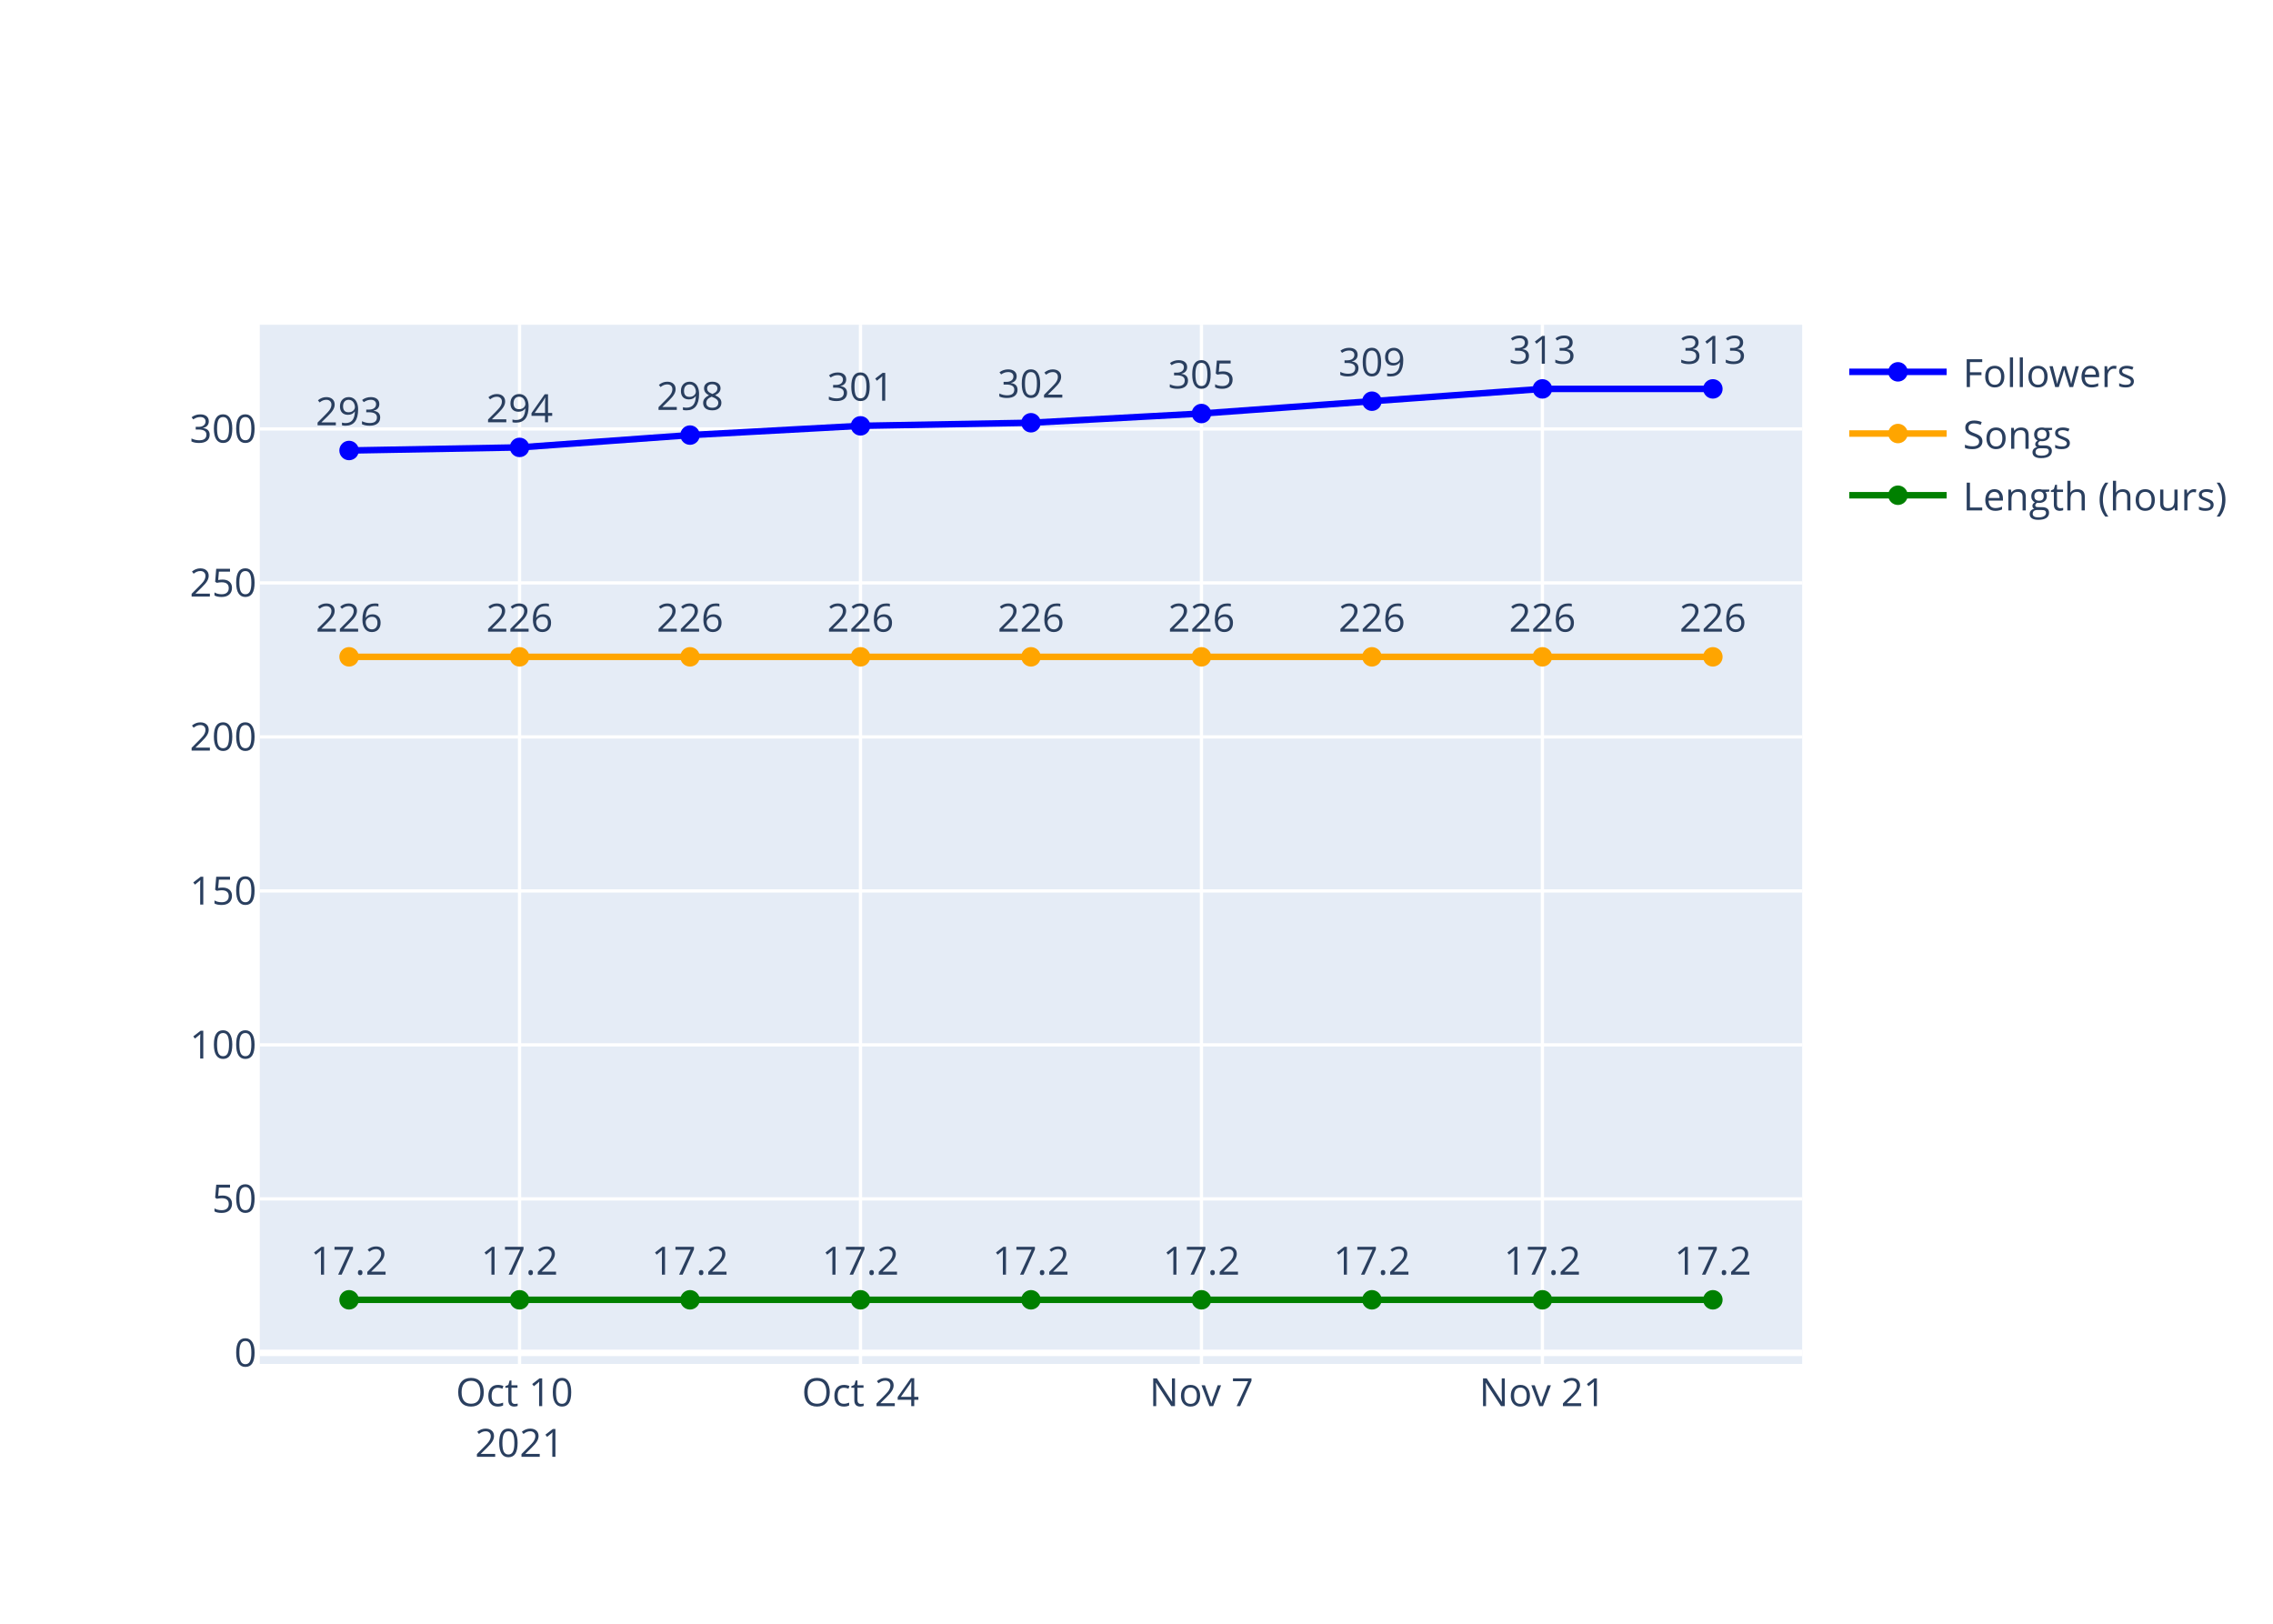
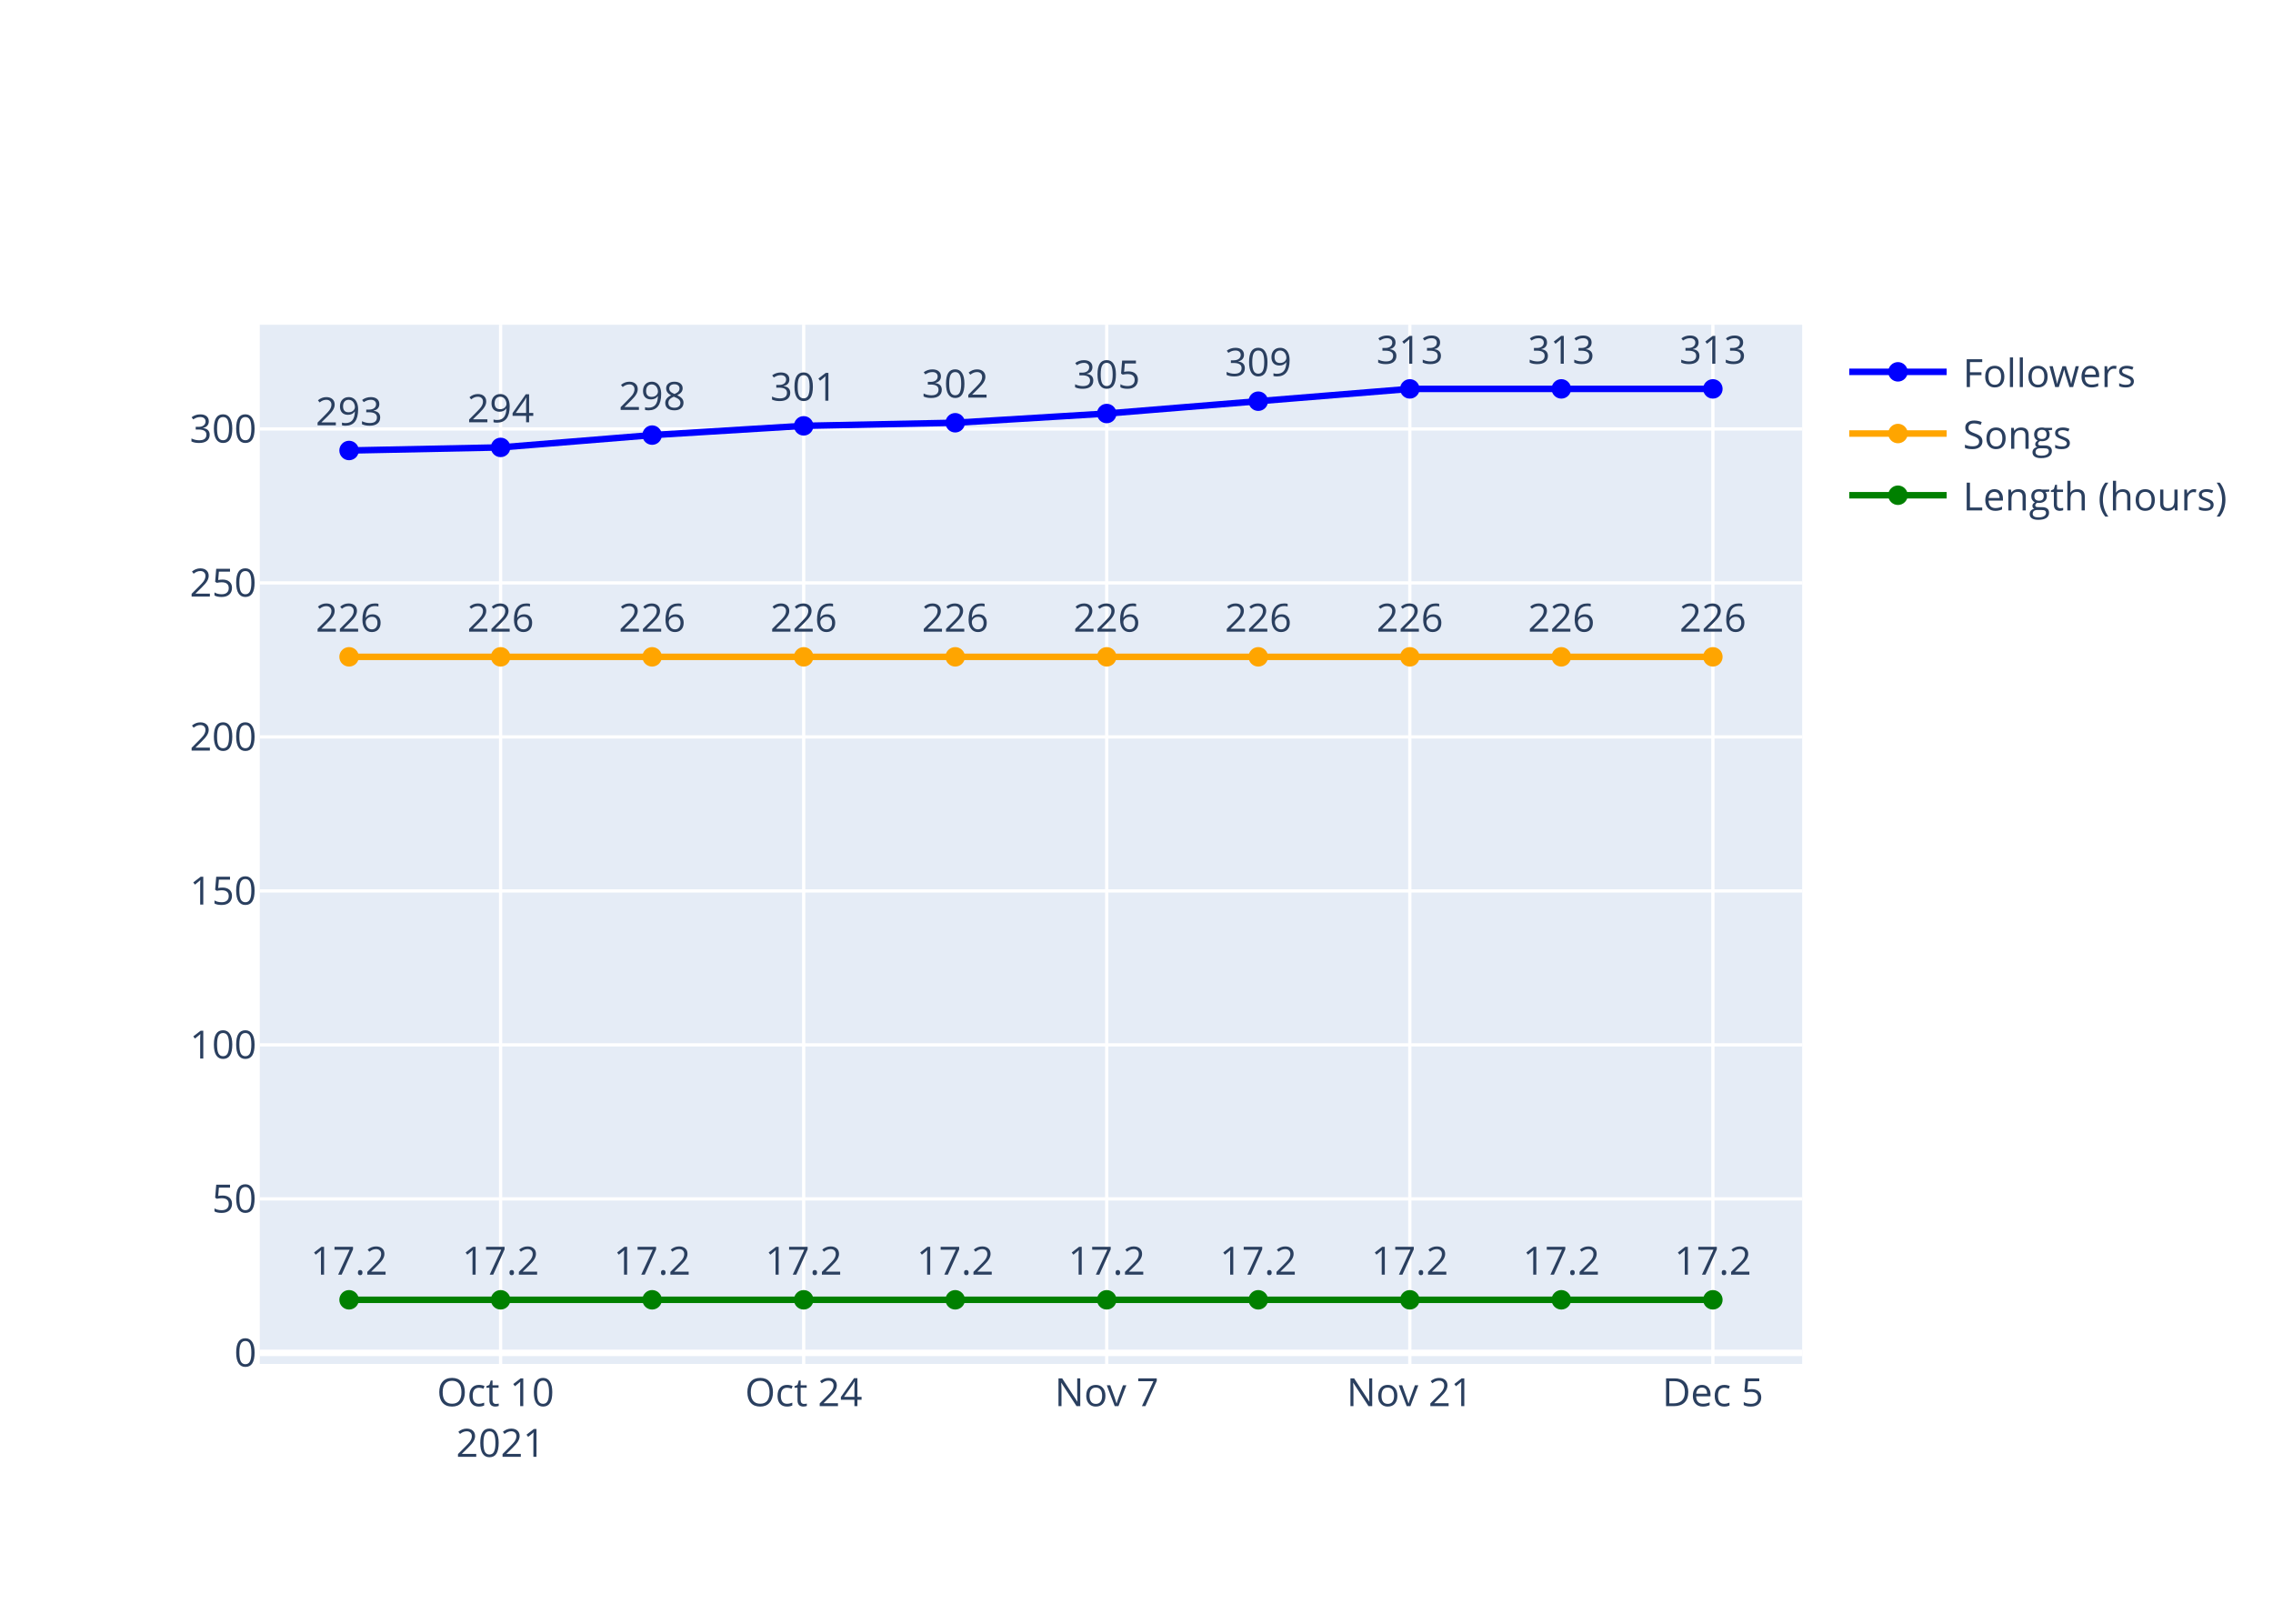
<svg xmlns="http://www.w3.org/2000/svg" class="main-svg" width="700" height="500" style="" viewBox="0 0 700 500">
  <rect x="0" y="0" width="700" height="500" style="fill: rgb(255, 255, 255); fill-opacity: 1;" />
-   <defs id="defs-6ddab3">
+   <defs id="defs-a66359">
    <g class="clips">
-       <clipPath id="clip6ddab3xyplot" class="plotclip">
+       <clipPath id="clipa66359xyplot" class="plotclip">
        <rect width="475" height="320" />
      </clipPath>
-       <clipPath class="axesclip" id="clip6ddab3x">
+       <clipPath class="axesclip" id="clipa66359x">
        <rect x="80" y="0" width="475" height="500" />
      </clipPath>
-       <clipPath class="axesclip" id="clip6ddab3y">
+       <clipPath class="axesclip" id="clipa66359y">
        <rect x="0" y="100" width="700" height="320" />
      </clipPath>
-       <clipPath class="axesclip" id="clip6ddab3xy">
+       <clipPath class="axesclip" id="clipa66359xy">
        <rect x="80" y="100" width="475" height="320" />
      </clipPath>
    </g>
    <g class="gradients" />
    <g class="patterns" />
  </defs>
  <g class="bglayer">
    <rect class="bg" x="80" y="100" width="475" height="320" style="fill: rgb(229, 236, 246); fill-opacity: 1; stroke-width: 0;" />
  </g>
  <g class="layer-below">
    <g class="imagelayer" />
    <g class="shapelayer" />
  </g>
  <g class="cartesianlayer">
    <g class="subplot xy">
      <g class="layer-subplot">
        <g class="shapelayer" />
        <g class="imagelayer" />
      </g>
      <g class="gridlayer">
        <g class="x">
-           <path class="xgrid crisp" transform="translate(160,0)" d="M0,100v320" style="stroke: rgb(255, 255, 255); stroke-opacity: 1; stroke-width: 1px;" />
-           <path class="xgrid crisp" transform="translate(265,0)" d="M0,100v320" style="stroke: rgb(255, 255, 255); stroke-opacity: 1; stroke-width: 1px;" />
-           <path class="xgrid crisp" transform="translate(370,0)" d="M0,100v320" style="stroke: rgb(255, 255, 255); stroke-opacity: 1; stroke-width: 1px;" />
-           <path class="xgrid crisp" transform="translate(475,0)" d="M0,100v320" style="stroke: rgb(255, 255, 255); stroke-opacity: 1; stroke-width: 1px;" />
+           <path class="xgrid crisp" transform="translate(154.17,0)" d="M0,100v320" style="stroke: rgb(255, 255, 255); stroke-opacity: 1; stroke-width: 1px;" />
+           <path class="xgrid crisp" transform="translate(247.5,0)" d="M0,100v320" style="stroke: rgb(255, 255, 255); stroke-opacity: 1; stroke-width: 1px;" />
+           <path class="xgrid crisp" transform="translate(340.83,0)" d="M0,100v320" style="stroke: rgb(255, 255, 255); stroke-opacity: 1; stroke-width: 1px;" />
+           <path class="xgrid crisp" transform="translate(434.17,0)" d="M0,100v320" style="stroke: rgb(255, 255, 255); stroke-opacity: 1; stroke-width: 1px;" />
+           <path class="xgrid crisp" transform="translate(527.5,0)" d="M0,100v320" style="stroke: rgb(255, 255, 255); stroke-opacity: 1; stroke-width: 1px;" />
        </g>
        <g class="y">
          <path class="ygrid crisp" transform="translate(0,369.17)" d="M80,0h475" style="stroke: rgb(255, 255, 255); stroke-opacity: 1; stroke-width: 1px;" />
          <path class="ygrid crisp" transform="translate(0,321.75)" d="M80,0h475" style="stroke: rgb(255, 255, 255); stroke-opacity: 1; stroke-width: 1px;" />
          <path class="ygrid crisp" transform="translate(0,274.34)" d="M80,0h475" style="stroke: rgb(255, 255, 255); stroke-opacity: 1; stroke-width: 1px;" />
          <path class="ygrid crisp" transform="translate(0,226.92)" d="M80,0h475" style="stroke: rgb(255, 255, 255); stroke-opacity: 1; stroke-width: 1px;" />
          <path class="ygrid crisp" transform="translate(0,179.5)" d="M80,0h475" style="stroke: rgb(255, 255, 255); stroke-opacity: 1; stroke-width: 1px;" />
          <path class="ygrid crisp" transform="translate(0,132.08)" d="M80,0h475" style="stroke: rgb(255, 255, 255); stroke-opacity: 1; stroke-width: 1px;" />
        </g>
      </g>
      <g class="zerolinelayer">
        <path class="yzl zl crisp" transform="translate(0,416.59)" d="M80,0h475" style="stroke: rgb(255, 255, 255); stroke-opacity: 1; stroke-width: 2px;" />
      </g>
      <path class="xlines-below" />
      <path class="ylines-below" />
      <g class="overlines-below" />
      <g class="xaxislayer-below" />
      <g class="yaxislayer-below" />
      <g class="overaxes-below" />
-       <g class="plot" transform="translate(80,100)" clip-path="url(#clip6ddab3xyplot)">
+       <g class="plot" transform="translate(80,100)" clip-path="url(#clipa66359xyplot)">
        <g class="scatterlayer mlayer">
-           <g class="trace scatter tracee84f65" style="stroke-miterlimit: 2; opacity: 1;">
+           <g class="trace scatter trace44735f" style="stroke-miterlimit: 2; opacity: 1;">
            <g class="fills" />
            <g class="errorbars" />
            <g class="lines">
-               <path class="js-line" d="M27.5,38.72L80,37.77L132.5,33.98L185,31.13L237.5,30.18L290,27.34L342.5,23.54L395,19.75L447.5,19.75" style="vector-effect: non-scaling-stroke; fill: none; stroke: rgb(0, 0, 255); stroke-opacity: 1; stroke-width: 2px; opacity: 1;" />
+               <path class="js-line" d="M27.5,38.72L74.17,37.77L120.83,33.98L167.5,31.13L214.17,30.18L260.83,27.34L307.5,23.54L354.17,19.75L400.83,19.75L447.5,19.75" style="vector-effect: non-scaling-stroke; fill: none; stroke: rgb(0, 0, 255); stroke-opacity: 1; stroke-width: 2px; opacity: 1;" />
            </g>
            <g class="points">
              <path class="point" transform="translate(27.5,38.72)" d="M3,0A3,3 0 1,1 0,-3A3,3 0 0,1 3,0Z" style="opacity: 1; stroke-width: 0px; fill: rgb(0, 0, 255); fill-opacity: 1;" />
-               <path class="point" transform="translate(80,37.77)" d="M3,0A3,3 0 1,1 0,-3A3,3 0 0,1 3,0Z" style="opacity: 1; stroke-width: 0px; fill: rgb(0, 0, 255); fill-opacity: 1;" />
-               <path class="point" transform="translate(132.5,33.98)" d="M3,0A3,3 0 1,1 0,-3A3,3 0 0,1 3,0Z" style="opacity: 1; stroke-width: 0px; fill: rgb(0, 0, 255); fill-opacity: 1;" />
-               <path class="point" transform="translate(185,31.13)" d="M3,0A3,3 0 1,1 0,-3A3,3 0 0,1 3,0Z" style="opacity: 1; stroke-width: 0px; fill: rgb(0, 0, 255); fill-opacity: 1;" />
-               <path class="point" transform="translate(237.5,30.18)" d="M3,0A3,3 0 1,1 0,-3A3,3 0 0,1 3,0Z" style="opacity: 1; stroke-width: 0px; fill: rgb(0, 0, 255); fill-opacity: 1;" />
-               <path class="point" transform="translate(290,27.34)" d="M3,0A3,3 0 1,1 0,-3A3,3 0 0,1 3,0Z" style="opacity: 1; stroke-width: 0px; fill: rgb(0, 0, 255); fill-opacity: 1;" />
-               <path class="point" transform="translate(342.5,23.54)" d="M3,0A3,3 0 1,1 0,-3A3,3 0 0,1 3,0Z" style="opacity: 1; stroke-width: 0px; fill: rgb(0, 0, 255); fill-opacity: 1;" />
-               <path class="point" transform="translate(395,19.75)" d="M3,0A3,3 0 1,1 0,-3A3,3 0 0,1 3,0Z" style="opacity: 1; stroke-width: 0px; fill: rgb(0, 0, 255); fill-opacity: 1;" />
+               <path class="point" transform="translate(74.17,37.77)" d="M3,0A3,3 0 1,1 0,-3A3,3 0 0,1 3,0Z" style="opacity: 1; stroke-width: 0px; fill: rgb(0, 0, 255); fill-opacity: 1;" />
+               <path class="point" transform="translate(120.83,33.98)" d="M3,0A3,3 0 1,1 0,-3A3,3 0 0,1 3,0Z" style="opacity: 1; stroke-width: 0px; fill: rgb(0, 0, 255); fill-opacity: 1;" />
+               <path class="point" transform="translate(167.5,31.13)" d="M3,0A3,3 0 1,1 0,-3A3,3 0 0,1 3,0Z" style="opacity: 1; stroke-width: 0px; fill: rgb(0, 0, 255); fill-opacity: 1;" />
+               <path class="point" transform="translate(214.17,30.18)" d="M3,0A3,3 0 1,1 0,-3A3,3 0 0,1 3,0Z" style="opacity: 1; stroke-width: 0px; fill: rgb(0, 0, 255); fill-opacity: 1;" />
+               <path class="point" transform="translate(260.83,27.34)" d="M3,0A3,3 0 1,1 0,-3A3,3 0 0,1 3,0Z" style="opacity: 1; stroke-width: 0px; fill: rgb(0, 0, 255); fill-opacity: 1;" />
+               <path class="point" transform="translate(307.5,23.54)" d="M3,0A3,3 0 1,1 0,-3A3,3 0 0,1 3,0Z" style="opacity: 1; stroke-width: 0px; fill: rgb(0, 0, 255); fill-opacity: 1;" />
+               <path class="point" transform="translate(354.17,19.75)" d="M3,0A3,3 0 1,1 0,-3A3,3 0 0,1 3,0Z" style="opacity: 1; stroke-width: 0px; fill: rgb(0, 0, 255); fill-opacity: 1;" />
+               <path class="point" transform="translate(400.83,19.75)" d="M3,0A3,3 0 1,1 0,-3A3,3 0 0,1 3,0Z" style="opacity: 1; stroke-width: 0px; fill: rgb(0, 0, 255); fill-opacity: 1;" />
              <path class="point" transform="translate(447.5,19.75)" d="M3,0A3,3 0 1,1 0,-3A3,3 0 0,1 3,0Z" style="opacity: 1; stroke-width: 0px; fill: rgb(0, 0, 255); fill-opacity: 1;" />
            </g>
            <g class="text">
              <g class="textpoint" transform="translate(0,-7.75)">
                <text x="27.5" y="38.72" text-anchor="middle" style="font-family: 'Open Sans', verdana, arial, sans-serif; font-size: 12px; fill: rgb(42, 63, 95); fill-opacity: 1; white-space: pre;">293</text>
              </g>
              <g class="textpoint" transform="translate(0,-7.75)">
-                 <text x="80" y="37.77" text-anchor="middle" style="font-family: 'Open Sans', verdana, arial, sans-serif; font-size: 12px; fill: rgb(42, 63, 95); fill-opacity: 1; white-space: pre;">294</text>
-               </g>
-               <g class="textpoint" transform="translate(0,-7.75)">
-                 <text x="132.5" y="33.98" text-anchor="middle" style="font-family: 'Open Sans', verdana, arial, sans-serif; font-size: 12px; fill: rgb(42, 63, 95); fill-opacity: 1; white-space: pre;">298</text>
-               </g>
-               <g class="textpoint" transform="translate(0,-7.75)">
-                 <text x="185" y="31.13" text-anchor="middle" style="font-family: 'Open Sans', verdana, arial, sans-serif; font-size: 12px; fill: rgb(42, 63, 95); fill-opacity: 1; white-space: pre;">301</text>
-               </g>
-               <g class="textpoint" transform="translate(0,-7.75)">
-                 <text x="237.5" y="30.18" text-anchor="middle" style="font-family: 'Open Sans', verdana, arial, sans-serif; font-size: 12px; fill: rgb(42, 63, 95); fill-opacity: 1; white-space: pre;">302</text>
-               </g>
-               <g class="textpoint" transform="translate(0,-7.75)">
-                 <text x="290" y="27.34" text-anchor="middle" style="font-family: 'Open Sans', verdana, arial, sans-serif; font-size: 12px; fill: rgb(42, 63, 95); fill-opacity: 1; white-space: pre;">305</text>
-               </g>
-               <g class="textpoint" transform="translate(0,-7.75)">
-                 <text x="342.5" y="23.54" text-anchor="middle" style="font-family: 'Open Sans', verdana, arial, sans-serif; font-size: 12px; fill: rgb(42, 63, 95); fill-opacity: 1; white-space: pre;">309</text>
-               </g>
-               <g class="textpoint" transform="translate(0,-7.75)">
-                 <text x="395" y="19.75" text-anchor="middle" style="font-family: 'Open Sans', verdana, arial, sans-serif; font-size: 12px; fill: rgb(42, 63, 95); fill-opacity: 1; white-space: pre;">313</text>
+                 <text x="74.17" y="37.77" text-anchor="middle" style="font-family: 'Open Sans', verdana, arial, sans-serif; font-size: 12px; fill: rgb(42, 63, 95); fill-opacity: 1; white-space: pre;">294</text>
+               </g>
+               <g class="textpoint" transform="translate(0,-7.75)">
+                 <text x="120.83" y="33.98" text-anchor="middle" style="font-family: 'Open Sans', verdana, arial, sans-serif; font-size: 12px; fill: rgb(42, 63, 95); fill-opacity: 1; white-space: pre;">298</text>
+               </g>
+               <g class="textpoint" transform="translate(0,-7.75)">
+                 <text x="167.5" y="31.13" text-anchor="middle" style="font-family: 'Open Sans', verdana, arial, sans-serif; font-size: 12px; fill: rgb(42, 63, 95); fill-opacity: 1; white-space: pre;">301</text>
+               </g>
+               <g class="textpoint" transform="translate(0,-7.75)">
+                 <text x="214.17" y="30.18" text-anchor="middle" style="font-family: 'Open Sans', verdana, arial, sans-serif; font-size: 12px; fill: rgb(42, 63, 95); fill-opacity: 1; white-space: pre;">302</text>
+               </g>
+               <g class="textpoint" transform="translate(0,-7.75)">
+                 <text x="260.83" y="27.34" text-anchor="middle" style="font-family: 'Open Sans', verdana, arial, sans-serif; font-size: 12px; fill: rgb(42, 63, 95); fill-opacity: 1; white-space: pre;">305</text>
+               </g>
+               <g class="textpoint" transform="translate(0,-7.75)">
+                 <text x="307.5" y="23.54" text-anchor="middle" style="font-family: 'Open Sans', verdana, arial, sans-serif; font-size: 12px; fill: rgb(42, 63, 95); fill-opacity: 1; white-space: pre;">309</text>
+               </g>
+               <g class="textpoint" transform="translate(0,-7.75)">
+                 <text x="354.17" y="19.75" text-anchor="middle" style="font-family: 'Open Sans', verdana, arial, sans-serif; font-size: 12px; fill: rgb(42, 63, 95); fill-opacity: 1; white-space: pre;">313</text>
+               </g>
+               <g class="textpoint" transform="translate(0,-7.75)">
+                 <text x="400.83" y="19.75" text-anchor="middle" style="font-family: 'Open Sans', verdana, arial, sans-serif; font-size: 12px; fill: rgb(42, 63, 95); fill-opacity: 1; white-space: pre;">313</text>
              </g>
              <g class="textpoint" transform="translate(0,-7.75)">
                <text x="447.5" y="19.75" text-anchor="middle" style="font-family: 'Open Sans', verdana, arial, sans-serif; font-size: 12px; fill: rgb(42, 63, 95); fill-opacity: 1; white-space: pre;">313</text>
              </g>
            </g>
          </g>
-           <g class="trace scatter trace561cfd" style="stroke-miterlimit: 2; opacity: 1;">
+           <g class="trace scatter tracee674dd" style="stroke-miterlimit: 2; opacity: 1;">
            <g class="fills" />
            <g class="errorbars" />
            <g class="lines">
              <path class="js-line" d="M27.5,102.26L447.5,102.26" style="vector-effect: non-scaling-stroke; fill: none; stroke: rgb(255, 165, 0); stroke-opacity: 1; stroke-width: 2px; opacity: 1;" />
            </g>
            <g class="points">
              <path class="point" transform="translate(27.5,102.26)" d="M3,0A3,3 0 1,1 0,-3A3,3 0 0,1 3,0Z" style="opacity: 1; stroke-width: 0px; fill: rgb(255, 165, 0); fill-opacity: 1;" />
-               <path class="point" transform="translate(80,102.26)" d="M3,0A3,3 0 1,1 0,-3A3,3 0 0,1 3,0Z" style="opacity: 1; stroke-width: 0px; fill: rgb(255, 165, 0); fill-opacity: 1;" />
-               <path class="point" transform="translate(132.5,102.26)" d="M3,0A3,3 0 1,1 0,-3A3,3 0 0,1 3,0Z" style="opacity: 1; stroke-width: 0px; fill: rgb(255, 165, 0); fill-opacity: 1;" />
-               <path class="point" transform="translate(185,102.26)" d="M3,0A3,3 0 1,1 0,-3A3,3 0 0,1 3,0Z" style="opacity: 1; stroke-width: 0px; fill: rgb(255, 165, 0); fill-opacity: 1;" />
-               <path class="point" transform="translate(237.5,102.26)" d="M3,0A3,3 0 1,1 0,-3A3,3 0 0,1 3,0Z" style="opacity: 1; stroke-width: 0px; fill: rgb(255, 165, 0); fill-opacity: 1;" />
-               <path class="point" transform="translate(290,102.26)" d="M3,0A3,3 0 1,1 0,-3A3,3 0 0,1 3,0Z" style="opacity: 1; stroke-width: 0px; fill: rgb(255, 165, 0); fill-opacity: 1;" />
-               <path class="point" transform="translate(342.5,102.26)" d="M3,0A3,3 0 1,1 0,-3A3,3 0 0,1 3,0Z" style="opacity: 1; stroke-width: 0px; fill: rgb(255, 165, 0); fill-opacity: 1;" />
-               <path class="point" transform="translate(395,102.26)" d="M3,0A3,3 0 1,1 0,-3A3,3 0 0,1 3,0Z" style="opacity: 1; stroke-width: 0px; fill: rgb(255, 165, 0); fill-opacity: 1;" />
+               <path class="point" transform="translate(74.17,102.26)" d="M3,0A3,3 0 1,1 0,-3A3,3 0 0,1 3,0Z" style="opacity: 1; stroke-width: 0px; fill: rgb(255, 165, 0); fill-opacity: 1;" />
+               <path class="point" transform="translate(120.83,102.26)" d="M3,0A3,3 0 1,1 0,-3A3,3 0 0,1 3,0Z" style="opacity: 1; stroke-width: 0px; fill: rgb(255, 165, 0); fill-opacity: 1;" />
+               <path class="point" transform="translate(167.5,102.26)" d="M3,0A3,3 0 1,1 0,-3A3,3 0 0,1 3,0Z" style="opacity: 1; stroke-width: 0px; fill: rgb(255, 165, 0); fill-opacity: 1;" />
+               <path class="point" transform="translate(214.17,102.26)" d="M3,0A3,3 0 1,1 0,-3A3,3 0 0,1 3,0Z" style="opacity: 1; stroke-width: 0px; fill: rgb(255, 165, 0); fill-opacity: 1;" />
+               <path class="point" transform="translate(260.83,102.26)" d="M3,0A3,3 0 1,1 0,-3A3,3 0 0,1 3,0Z" style="opacity: 1; stroke-width: 0px; fill: rgb(255, 165, 0); fill-opacity: 1;" />
+               <path class="point" transform="translate(307.5,102.26)" d="M3,0A3,3 0 1,1 0,-3A3,3 0 0,1 3,0Z" style="opacity: 1; stroke-width: 0px; fill: rgb(255, 165, 0); fill-opacity: 1;" />
+               <path class="point" transform="translate(354.17,102.26)" d="M3,0A3,3 0 1,1 0,-3A3,3 0 0,1 3,0Z" style="opacity: 1; stroke-width: 0px; fill: rgb(255, 165, 0); fill-opacity: 1;" />
+               <path class="point" transform="translate(400.83,102.26)" d="M3,0A3,3 0 1,1 0,-3A3,3 0 0,1 3,0Z" style="opacity: 1; stroke-width: 0px; fill: rgb(255, 165, 0); fill-opacity: 1;" />
              <path class="point" transform="translate(447.5,102.26)" d="M3,0A3,3 0 1,1 0,-3A3,3 0 0,1 3,0Z" style="opacity: 1; stroke-width: 0px; fill: rgb(255, 165, 0); fill-opacity: 1;" />
            </g>
            <g class="text">
              <g class="textpoint" transform="translate(0,-7.75)">
                <text x="27.5" y="102.26" text-anchor="middle" style="font-family: 'Open Sans', verdana, arial, sans-serif; font-size: 12px; fill: rgb(42, 63, 95); fill-opacity: 1; white-space: pre;">226</text>
              </g>
              <g class="textpoint" transform="translate(0,-7.75)">
-                 <text x="80" y="102.26" text-anchor="middle" style="font-family: 'Open Sans', verdana, arial, sans-serif; font-size: 12px; fill: rgb(42, 63, 95); fill-opacity: 1; white-space: pre;">226</text>
-               </g>
-               <g class="textpoint" transform="translate(0,-7.75)">
-                 <text x="132.5" y="102.26" text-anchor="middle" style="font-family: 'Open Sans', verdana, arial, sans-serif; font-size: 12px; fill: rgb(42, 63, 95); fill-opacity: 1; white-space: pre;">226</text>
-               </g>
-               <g class="textpoint" transform="translate(0,-7.75)">
-                 <text x="185" y="102.26" text-anchor="middle" style="font-family: 'Open Sans', verdana, arial, sans-serif; font-size: 12px; fill: rgb(42, 63, 95); fill-opacity: 1; white-space: pre;">226</text>
-               </g>
-               <g class="textpoint" transform="translate(0,-7.75)">
-                 <text x="237.5" y="102.26" text-anchor="middle" style="font-family: 'Open Sans', verdana, arial, sans-serif; font-size: 12px; fill: rgb(42, 63, 95); fill-opacity: 1; white-space: pre;">226</text>
-               </g>
-               <g class="textpoint" transform="translate(0,-7.75)">
-                 <text x="290" y="102.26" text-anchor="middle" style="font-family: 'Open Sans', verdana, arial, sans-serif; font-size: 12px; fill: rgb(42, 63, 95); fill-opacity: 1; white-space: pre;">226</text>
-               </g>
-               <g class="textpoint" transform="translate(0,-7.75)">
-                 <text x="342.5" y="102.26" text-anchor="middle" style="font-family: 'Open Sans', verdana, arial, sans-serif; font-size: 12px; fill: rgb(42, 63, 95); fill-opacity: 1; white-space: pre;">226</text>
-               </g>
-               <g class="textpoint" transform="translate(0,-7.75)">
-                 <text x="395" y="102.26" text-anchor="middle" style="font-family: 'Open Sans', verdana, arial, sans-serif; font-size: 12px; fill: rgb(42, 63, 95); fill-opacity: 1; white-space: pre;">226</text>
+                 <text x="74.17" y="102.26" text-anchor="middle" style="font-family: 'Open Sans', verdana, arial, sans-serif; font-size: 12px; fill: rgb(42, 63, 95); fill-opacity: 1; white-space: pre;">226</text>
+               </g>
+               <g class="textpoint" transform="translate(0,-7.75)">
+                 <text x="120.83" y="102.26" text-anchor="middle" style="font-family: 'Open Sans', verdana, arial, sans-serif; font-size: 12px; fill: rgb(42, 63, 95); fill-opacity: 1; white-space: pre;">226</text>
+               </g>
+               <g class="textpoint" transform="translate(0,-7.75)">
+                 <text x="167.5" y="102.26" text-anchor="middle" style="font-family: 'Open Sans', verdana, arial, sans-serif; font-size: 12px; fill: rgb(42, 63, 95); fill-opacity: 1; white-space: pre;">226</text>
+               </g>
+               <g class="textpoint" transform="translate(0,-7.75)">
+                 <text x="214.17" y="102.26" text-anchor="middle" style="font-family: 'Open Sans', verdana, arial, sans-serif; font-size: 12px; fill: rgb(42, 63, 95); fill-opacity: 1; white-space: pre;">226</text>
+               </g>
+               <g class="textpoint" transform="translate(0,-7.75)">
+                 <text x="260.83" y="102.26" text-anchor="middle" style="font-family: 'Open Sans', verdana, arial, sans-serif; font-size: 12px; fill: rgb(42, 63, 95); fill-opacity: 1; white-space: pre;">226</text>
+               </g>
+               <g class="textpoint" transform="translate(0,-7.75)">
+                 <text x="307.5" y="102.26" text-anchor="middle" style="font-family: 'Open Sans', verdana, arial, sans-serif; font-size: 12px; fill: rgb(42, 63, 95); fill-opacity: 1; white-space: pre;">226</text>
+               </g>
+               <g class="textpoint" transform="translate(0,-7.75)">
+                 <text x="354.17" y="102.26" text-anchor="middle" style="font-family: 'Open Sans', verdana, arial, sans-serif; font-size: 12px; fill: rgb(42, 63, 95); fill-opacity: 1; white-space: pre;">226</text>
+               </g>
+               <g class="textpoint" transform="translate(0,-7.75)">
+                 <text x="400.83" y="102.26" text-anchor="middle" style="font-family: 'Open Sans', verdana, arial, sans-serif; font-size: 12px; fill: rgb(42, 63, 95); fill-opacity: 1; white-space: pre;">226</text>
              </g>
              <g class="textpoint" transform="translate(0,-7.75)">
                <text x="447.5" y="102.26" text-anchor="middle" style="font-family: 'Open Sans', verdana, arial, sans-serif; font-size: 12px; fill: rgb(42, 63, 95); fill-opacity: 1; white-space: pre;">226</text>
              </g>
            </g>
          </g>
-           <g class="trace scatter tracefabb0a" style="stroke-miterlimit: 2; opacity: 1;">
+           <g class="trace scatter trace22d5ff" style="stroke-miterlimit: 2; opacity: 1;">
            <g class="fills" />
            <g class="errorbars" />
            <g class="lines">
              <path class="js-line" d="M27.5,300.25L447.5,300.25" style="vector-effect: non-scaling-stroke; fill: none; stroke: rgb(0, 128, 0); stroke-opacity: 1; stroke-width: 2px; opacity: 1;" />
            </g>
            <g class="points">
              <path class="point" transform="translate(27.5,300.25)" d="M3,0A3,3 0 1,1 0,-3A3,3 0 0,1 3,0Z" style="opacity: 1; stroke-width: 0px; fill: rgb(0, 128, 0); fill-opacity: 1;" />
-               <path class="point" transform="translate(80,300.25)" d="M3,0A3,3 0 1,1 0,-3A3,3 0 0,1 3,0Z" style="opacity: 1; stroke-width: 0px; fill: rgb(0, 128, 0); fill-opacity: 1;" />
-               <path class="point" transform="translate(132.5,300.25)" d="M3,0A3,3 0 1,1 0,-3A3,3 0 0,1 3,0Z" style="opacity: 1; stroke-width: 0px; fill: rgb(0, 128, 0); fill-opacity: 1;" />
-               <path class="point" transform="translate(185,300.25)" d="M3,0A3,3 0 1,1 0,-3A3,3 0 0,1 3,0Z" style="opacity: 1; stroke-width: 0px; fill: rgb(0, 128, 0); fill-opacity: 1;" />
-               <path class="point" transform="translate(237.5,300.25)" d="M3,0A3,3 0 1,1 0,-3A3,3 0 0,1 3,0Z" style="opacity: 1; stroke-width: 0px; fill: rgb(0, 128, 0); fill-opacity: 1;" />
-               <path class="point" transform="translate(290,300.25)" d="M3,0A3,3 0 1,1 0,-3A3,3 0 0,1 3,0Z" style="opacity: 1; stroke-width: 0px; fill: rgb(0, 128, 0); fill-opacity: 1;" />
-               <path class="point" transform="translate(342.5,300.25)" d="M3,0A3,3 0 1,1 0,-3A3,3 0 0,1 3,0Z" style="opacity: 1; stroke-width: 0px; fill: rgb(0, 128, 0); fill-opacity: 1;" />
-               <path class="point" transform="translate(395,300.25)" d="M3,0A3,3 0 1,1 0,-3A3,3 0 0,1 3,0Z" style="opacity: 1; stroke-width: 0px; fill: rgb(0, 128, 0); fill-opacity: 1;" />
+               <path class="point" transform="translate(74.17,300.25)" d="M3,0A3,3 0 1,1 0,-3A3,3 0 0,1 3,0Z" style="opacity: 1; stroke-width: 0px; fill: rgb(0, 128, 0); fill-opacity: 1;" />
+               <path class="point" transform="translate(120.83,300.25)" d="M3,0A3,3 0 1,1 0,-3A3,3 0 0,1 3,0Z" style="opacity: 1; stroke-width: 0px; fill: rgb(0, 128, 0); fill-opacity: 1;" />
+               <path class="point" transform="translate(167.5,300.25)" d="M3,0A3,3 0 1,1 0,-3A3,3 0 0,1 3,0Z" style="opacity: 1; stroke-width: 0px; fill: rgb(0, 128, 0); fill-opacity: 1;" />
+               <path class="point" transform="translate(214.17,300.25)" d="M3,0A3,3 0 1,1 0,-3A3,3 0 0,1 3,0Z" style="opacity: 1; stroke-width: 0px; fill: rgb(0, 128, 0); fill-opacity: 1;" />
+               <path class="point" transform="translate(260.83,300.25)" d="M3,0A3,3 0 1,1 0,-3A3,3 0 0,1 3,0Z" style="opacity: 1; stroke-width: 0px; fill: rgb(0, 128, 0); fill-opacity: 1;" />
+               <path class="point" transform="translate(307.5,300.25)" d="M3,0A3,3 0 1,1 0,-3A3,3 0 0,1 3,0Z" style="opacity: 1; stroke-width: 0px; fill: rgb(0, 128, 0); fill-opacity: 1;" />
+               <path class="point" transform="translate(354.17,300.25)" d="M3,0A3,3 0 1,1 0,-3A3,3 0 0,1 3,0Z" style="opacity: 1; stroke-width: 0px; fill: rgb(0, 128, 0); fill-opacity: 1;" />
+               <path class="point" transform="translate(400.83,300.25)" d="M3,0A3,3 0 1,1 0,-3A3,3 0 0,1 3,0Z" style="opacity: 1; stroke-width: 0px; fill: rgb(0, 128, 0); fill-opacity: 1;" />
              <path class="point" transform="translate(447.5,300.25)" d="M3,0A3,3 0 1,1 0,-3A3,3 0 0,1 3,0Z" style="opacity: 1; stroke-width: 0px; fill: rgb(0, 128, 0); fill-opacity: 1;" />
            </g>
            <g class="text">
              <g class="textpoint" transform="translate(0,-7.75)">
                <text x="27.5" y="300.25" text-anchor="middle" style="font-family: 'Open Sans', verdana, arial, sans-serif; font-size: 12px; fill: rgb(42, 63, 95); fill-opacity: 1; white-space: pre;">17.2</text>
              </g>
              <g class="textpoint" transform="translate(0,-7.75)">
-                 <text x="80" y="300.25" text-anchor="middle" style="font-family: 'Open Sans', verdana, arial, sans-serif; font-size: 12px; fill: rgb(42, 63, 95); fill-opacity: 1; white-space: pre;">17.2</text>
-               </g>
-               <g class="textpoint" transform="translate(0,-7.75)">
-                 <text x="132.5" y="300.25" text-anchor="middle" style="font-family: 'Open Sans', verdana, arial, sans-serif; font-size: 12px; fill: rgb(42, 63, 95); fill-opacity: 1; white-space: pre;">17.2</text>
-               </g>
-               <g class="textpoint" transform="translate(0,-7.75)">
-                 <text x="185" y="300.25" text-anchor="middle" style="font-family: 'Open Sans', verdana, arial, sans-serif; font-size: 12px; fill: rgb(42, 63, 95); fill-opacity: 1; white-space: pre;">17.2</text>
-               </g>
-               <g class="textpoint" transform="translate(0,-7.75)">
-                 <text x="237.5" y="300.25" text-anchor="middle" style="font-family: 'Open Sans', verdana, arial, sans-serif; font-size: 12px; fill: rgb(42, 63, 95); fill-opacity: 1; white-space: pre;">17.2</text>
-               </g>
-               <g class="textpoint" transform="translate(0,-7.75)">
-                 <text x="290" y="300.25" text-anchor="middle" style="font-family: 'Open Sans', verdana, arial, sans-serif; font-size: 12px; fill: rgb(42, 63, 95); fill-opacity: 1; white-space: pre;">17.2</text>
-               </g>
-               <g class="textpoint" transform="translate(0,-7.75)">
-                 <text x="342.5" y="300.25" text-anchor="middle" style="font-family: 'Open Sans', verdana, arial, sans-serif; font-size: 12px; fill: rgb(42, 63, 95); fill-opacity: 1; white-space: pre;">17.2</text>
-               </g>
-               <g class="textpoint" transform="translate(0,-7.75)">
-                 <text x="395" y="300.25" text-anchor="middle" style="font-family: 'Open Sans', verdana, arial, sans-serif; font-size: 12px; fill: rgb(42, 63, 95); fill-opacity: 1; white-space: pre;">17.2</text>
+                 <text x="74.17" y="300.25" text-anchor="middle" style="font-family: 'Open Sans', verdana, arial, sans-serif; font-size: 12px; fill: rgb(42, 63, 95); fill-opacity: 1; white-space: pre;">17.2</text>
+               </g>
+               <g class="textpoint" transform="translate(0,-7.75)">
+                 <text x="120.83" y="300.25" text-anchor="middle" style="font-family: 'Open Sans', verdana, arial, sans-serif; font-size: 12px; fill: rgb(42, 63, 95); fill-opacity: 1; white-space: pre;">17.2</text>
+               </g>
+               <g class="textpoint" transform="translate(0,-7.75)">
+                 <text x="167.5" y="300.25" text-anchor="middle" style="font-family: 'Open Sans', verdana, arial, sans-serif; font-size: 12px; fill: rgb(42, 63, 95); fill-opacity: 1; white-space: pre;">17.2</text>
+               </g>
+               <g class="textpoint" transform="translate(0,-7.75)">
+                 <text x="214.17" y="300.25" text-anchor="middle" style="font-family: 'Open Sans', verdana, arial, sans-serif; font-size: 12px; fill: rgb(42, 63, 95); fill-opacity: 1; white-space: pre;">17.2</text>
+               </g>
+               <g class="textpoint" transform="translate(0,-7.75)">
+                 <text x="260.83" y="300.25" text-anchor="middle" style="font-family: 'Open Sans', verdana, arial, sans-serif; font-size: 12px; fill: rgb(42, 63, 95); fill-opacity: 1; white-space: pre;">17.2</text>
+               </g>
+               <g class="textpoint" transform="translate(0,-7.75)">
+                 <text x="307.5" y="300.25" text-anchor="middle" style="font-family: 'Open Sans', verdana, arial, sans-serif; font-size: 12px; fill: rgb(42, 63, 95); fill-opacity: 1; white-space: pre;">17.2</text>
+               </g>
+               <g class="textpoint" transform="translate(0,-7.75)">
+                 <text x="354.17" y="300.25" text-anchor="middle" style="font-family: 'Open Sans', verdana, arial, sans-serif; font-size: 12px; fill: rgb(42, 63, 95); fill-opacity: 1; white-space: pre;">17.2</text>
+               </g>
+               <g class="textpoint" transform="translate(0,-7.75)">
+                 <text x="400.83" y="300.25" text-anchor="middle" style="font-family: 'Open Sans', verdana, arial, sans-serif; font-size: 12px; fill: rgb(42, 63, 95); fill-opacity: 1; white-space: pre;">17.2</text>
              </g>
              <g class="textpoint" transform="translate(0,-7.75)">
                <text x="447.5" y="300.25" text-anchor="middle" style="font-family: 'Open Sans', verdana, arial, sans-serif; font-size: 12px; fill: rgb(42, 63, 95); fill-opacity: 1; white-space: pre;">17.2</text>
              </g>
            </g>
          </g>
        </g>
      </g>
      <g class="overplot" />
      <path class="xlines-above crisp" d="M0,0" style="fill: none;" />
      <path class="ylines-above crisp" d="M0,0" style="fill: none;" />
      <g class="overlines-above" />
      <g class="xaxislayer-above">
        <g class="xtick">
-           <text text-anchor="middle" x="0" y="433" transform="translate(160,0)" style="font-family: 'Open Sans', verdana, arial, sans-serif; font-size: 12px; fill: rgb(42, 63, 95); fill-opacity: 1; white-space: pre; opacity: 1;">
+           <text text-anchor="middle" x="0" y="433" transform="translate(154.17,0)" style="font-family: 'Open Sans', verdana, arial, sans-serif; font-size: 12px; fill: rgb(42, 63, 95); fill-opacity: 1; white-space: pre; opacity: 1;">
            <tspan class="line" dy="0em" x="0" y="433">Oct 10</tspan>
            <tspan class="line" dy="1.3em" x="0" y="433">2021</tspan>
          </text>
        </g>
        <g class="xtick">
-           <text text-anchor="middle" x="0" y="433" style="font-family: 'Open Sans', verdana, arial, sans-serif; font-size: 12px; fill: rgb(42, 63, 95); fill-opacity: 1; white-space: pre; opacity: 1;" transform="translate(265,0)">Oct 24</text>
-         </g>
-         <g class="xtick">
-           <text text-anchor="middle" x="0" y="433" style="font-family: 'Open Sans', verdana, arial, sans-serif; font-size: 12px; fill: rgb(42, 63, 95); fill-opacity: 1; white-space: pre; opacity: 1;" transform="translate(370,0)">Nov 7</text>
-         </g>
-         <g class="xtick">
-           <text text-anchor="middle" x="0" y="433" style="font-family: 'Open Sans', verdana, arial, sans-serif; font-size: 12px; fill: rgb(42, 63, 95); fill-opacity: 1; white-space: pre; opacity: 1;" transform="translate(475,0)">Nov 21</text>
+           <text text-anchor="middle" x="0" y="433" style="font-family: 'Open Sans', verdana, arial, sans-serif; font-size: 12px; fill: rgb(42, 63, 95); fill-opacity: 1; white-space: pre; opacity: 1;" transform="translate(247.5,0)">Oct 24</text>
+         </g>
+         <g class="xtick">
+           <text text-anchor="middle" x="0" y="433" style="font-family: 'Open Sans', verdana, arial, sans-serif; font-size: 12px; fill: rgb(42, 63, 95); fill-opacity: 1; white-space: pre; opacity: 1;" transform="translate(340.83,0)">Nov 7</text>
+         </g>
+         <g class="xtick">
+           <text text-anchor="middle" x="0" y="433" style="font-family: 'Open Sans', verdana, arial, sans-serif; font-size: 12px; fill: rgb(42, 63, 95); fill-opacity: 1; white-space: pre; opacity: 1;" transform="translate(434.17,0)">Nov 21</text>
+         </g>
+         <g class="xtick">
+           <text text-anchor="middle" x="0" y="433" style="font-family: 'Open Sans', verdana, arial, sans-serif; font-size: 12px; fill: rgb(42, 63, 95); fill-opacity: 1; white-space: pre; opacity: 1;" transform="translate(527.5,0)">Dec 5</text>
        </g>
      </g>
      <g class="yaxislayer-above">
        <g class="ytick">
          <text text-anchor="end" x="79" y="4.2" transform="translate(0,416.59)" style="font-family: 'Open Sans', verdana, arial, sans-serif; font-size: 12px; fill: rgb(42, 63, 95); fill-opacity: 1; white-space: pre; opacity: 1;">0</text>
        </g>
        <g class="ytick">
          <text text-anchor="end" x="79" y="4.2" style="font-family: 'Open Sans', verdana, arial, sans-serif; font-size: 12px; fill: rgb(42, 63, 95); fill-opacity: 1; white-space: pre; opacity: 1;" transform="translate(0,369.17)">50</text>
        </g>
        <g class="ytick">
          <text text-anchor="end" x="79" y="4.2" style="font-family: 'Open Sans', verdana, arial, sans-serif; font-size: 12px; fill: rgb(42, 63, 95); fill-opacity: 1; white-space: pre; opacity: 1;" transform="translate(0,321.75)">100</text>
        </g>
        <g class="ytick">
          <text text-anchor="end" x="79" y="4.2" style="font-family: 'Open Sans', verdana, arial, sans-serif; font-size: 12px; fill: rgb(42, 63, 95); fill-opacity: 1; white-space: pre; opacity: 1;" transform="translate(0,274.34)">150</text>
        </g>
        <g class="ytick">
          <text text-anchor="end" x="79" y="4.2" style="font-family: 'Open Sans', verdana, arial, sans-serif; font-size: 12px; fill: rgb(42, 63, 95); fill-opacity: 1; white-space: pre; opacity: 1;" transform="translate(0,226.92)">200</text>
        </g>
        <g class="ytick">
          <text text-anchor="end" x="79" y="4.2" style="font-family: 'Open Sans', verdana, arial, sans-serif; font-size: 12px; fill: rgb(42, 63, 95); fill-opacity: 1; white-space: pre; opacity: 1;" transform="translate(0,179.5)">250</text>
        </g>
        <g class="ytick">
          <text text-anchor="end" x="79" y="4.2" style="font-family: 'Open Sans', verdana, arial, sans-serif; font-size: 12px; fill: rgb(42, 63, 95); fill-opacity: 1; white-space: pre; opacity: 1;" transform="translate(0,132.08)">300</text>
        </g>
      </g>
      <g class="overaxes-above" />
    </g>
  </g>
  <g class="polarlayer" />
  <g class="ternarylayer" />
  <g class="geolayer" />
  <g class="funnelarealayer" />
  <g class="pielayer" />
  <g class="iciclelayer" />
  <g class="treemaplayer" />
  <g class="sunburstlayer" />
  <g class="glimages" />
-   <defs id="topdefs-6ddab3">
+   <defs id="topdefs-a66359">
    <g class="clips" />
-     <clipPath id="legend6ddab3">
+     <clipPath id="legenda66359">
      <rect width="124" height="67" x="0" y="0" />
    </clipPath>
  </defs>
  <g class="layer-above">
    <g class="imagelayer" />
    <g class="shapelayer" />
  </g>
  <g class="infolayer">
    <g class="legend" pointer-events="all" transform="translate(564.5,100)">
      <rect class="bg" shape-rendering="crispEdges" style="stroke: rgb(68, 68, 68); stroke-opacity: 1; fill: rgb(255, 255, 255); fill-opacity: 1; stroke-width: 0px;" width="124" height="67" x="0" y="0" />
-       <g class="scrollbox" transform="" clip-path="url(#legend6ddab3)">
+       <g class="scrollbox" transform="" clip-path="url(#legenda66359)">
        <g class="groups">
          <g class="traces" transform="translate(0,14.5)" style="opacity: 1;">
            <text class="legendtext" text-anchor="start" x="40" y="4.68" style="font-family: 'Open Sans', verdana, arial, sans-serif; font-size: 12px; fill: rgb(42, 63, 95); fill-opacity: 1; white-space: pre;">Followers</text>
            <g class="layers" style="opacity: 1;">
              <g class="legendfill" />
              <g class="legendlines">
                <path class="js-line" d="M5,0h30" style="fill: none; stroke: rgb(0, 0, 255); stroke-opacity: 1; stroke-width: 2px;" />
              </g>
              <g class="legendsymbols">
                <g class="legendpoints">
                  <path class="scatterpts" transform="translate(20,0)" d="M3,0A3,3 0 1,1 0,-3A3,3 0 0,1 3,0Z" style="opacity: 1; stroke-width: 0px; fill: rgb(0, 0, 255); fill-opacity: 1;" />
                </g>
              </g>
            </g>
            <rect class="legendtoggle" x="0" y="-9.5" width="118.062" height="19" style="fill: rgb(0, 0, 0); fill-opacity: 0;" />
          </g>
          <g class="traces" transform="translate(0,33.5)" style="opacity: 1;">
            <text class="legendtext" text-anchor="start" x="40" y="4.68" style="font-family: 'Open Sans', verdana, arial, sans-serif; font-size: 12px; fill: rgb(42, 63, 95); fill-opacity: 1; white-space: pre;">Songs</text>
            <g class="layers" style="opacity: 1;">
              <g class="legendfill" />
              <g class="legendlines">
                <path class="js-line" d="M5,0h30" style="fill: none; stroke: rgb(255, 165, 0); stroke-opacity: 1; stroke-width: 2px;" />
              </g>
              <g class="legendsymbols">
                <g class="legendpoints">
                  <path class="scatterpts" transform="translate(20,0)" d="M3,0A3,3 0 1,1 0,-3A3,3 0 0,1 3,0Z" style="opacity: 1; stroke-width: 0px; fill: rgb(255, 165, 0); fill-opacity: 1;" />
                </g>
              </g>
            </g>
            <rect class="legendtoggle" x="0" y="-9.5" width="118.062" height="19" style="fill: rgb(0, 0, 0); fill-opacity: 0;" />
          </g>
          <g class="traces" transform="translate(0,52.5)" style="opacity: 1;">
            <text class="legendtext" text-anchor="start" x="40" y="4.68" style="font-family: 'Open Sans', verdana, arial, sans-serif; font-size: 12px; fill: rgb(42, 63, 95); fill-opacity: 1; white-space: pre;">Length (hours)</text>
            <g class="layers" style="opacity: 1;">
              <g class="legendfill" />
              <g class="legendlines">
                <path class="js-line" d="M5,0h30" style="fill: none; stroke: rgb(0, 128, 0); stroke-opacity: 1; stroke-width: 2px;" />
              </g>
              <g class="legendsymbols">
                <g class="legendpoints">
                  <path class="scatterpts" transform="translate(20,0)" d="M3,0A3,3 0 1,1 0,-3A3,3 0 0,1 3,0Z" style="opacity: 1; stroke-width: 0px; fill: rgb(0, 128, 0); fill-opacity: 1;" />
                </g>
              </g>
            </g>
            <rect class="legendtoggle" x="0" y="-9.5" width="118.062" height="19" style="fill: rgb(0, 0, 0); fill-opacity: 0;" />
          </g>
        </g>
      </g>
      <rect class="scrollbar" rx="20" ry="3" width="0" height="0" style="fill: rgb(128, 139, 164); fill-opacity: 1;" x="0" y="0" />
    </g>
    <g class="g-gtitle" />
    <g class="g-xtitle" />
    <g class="g-ytitle" />
  </g>
</svg>
